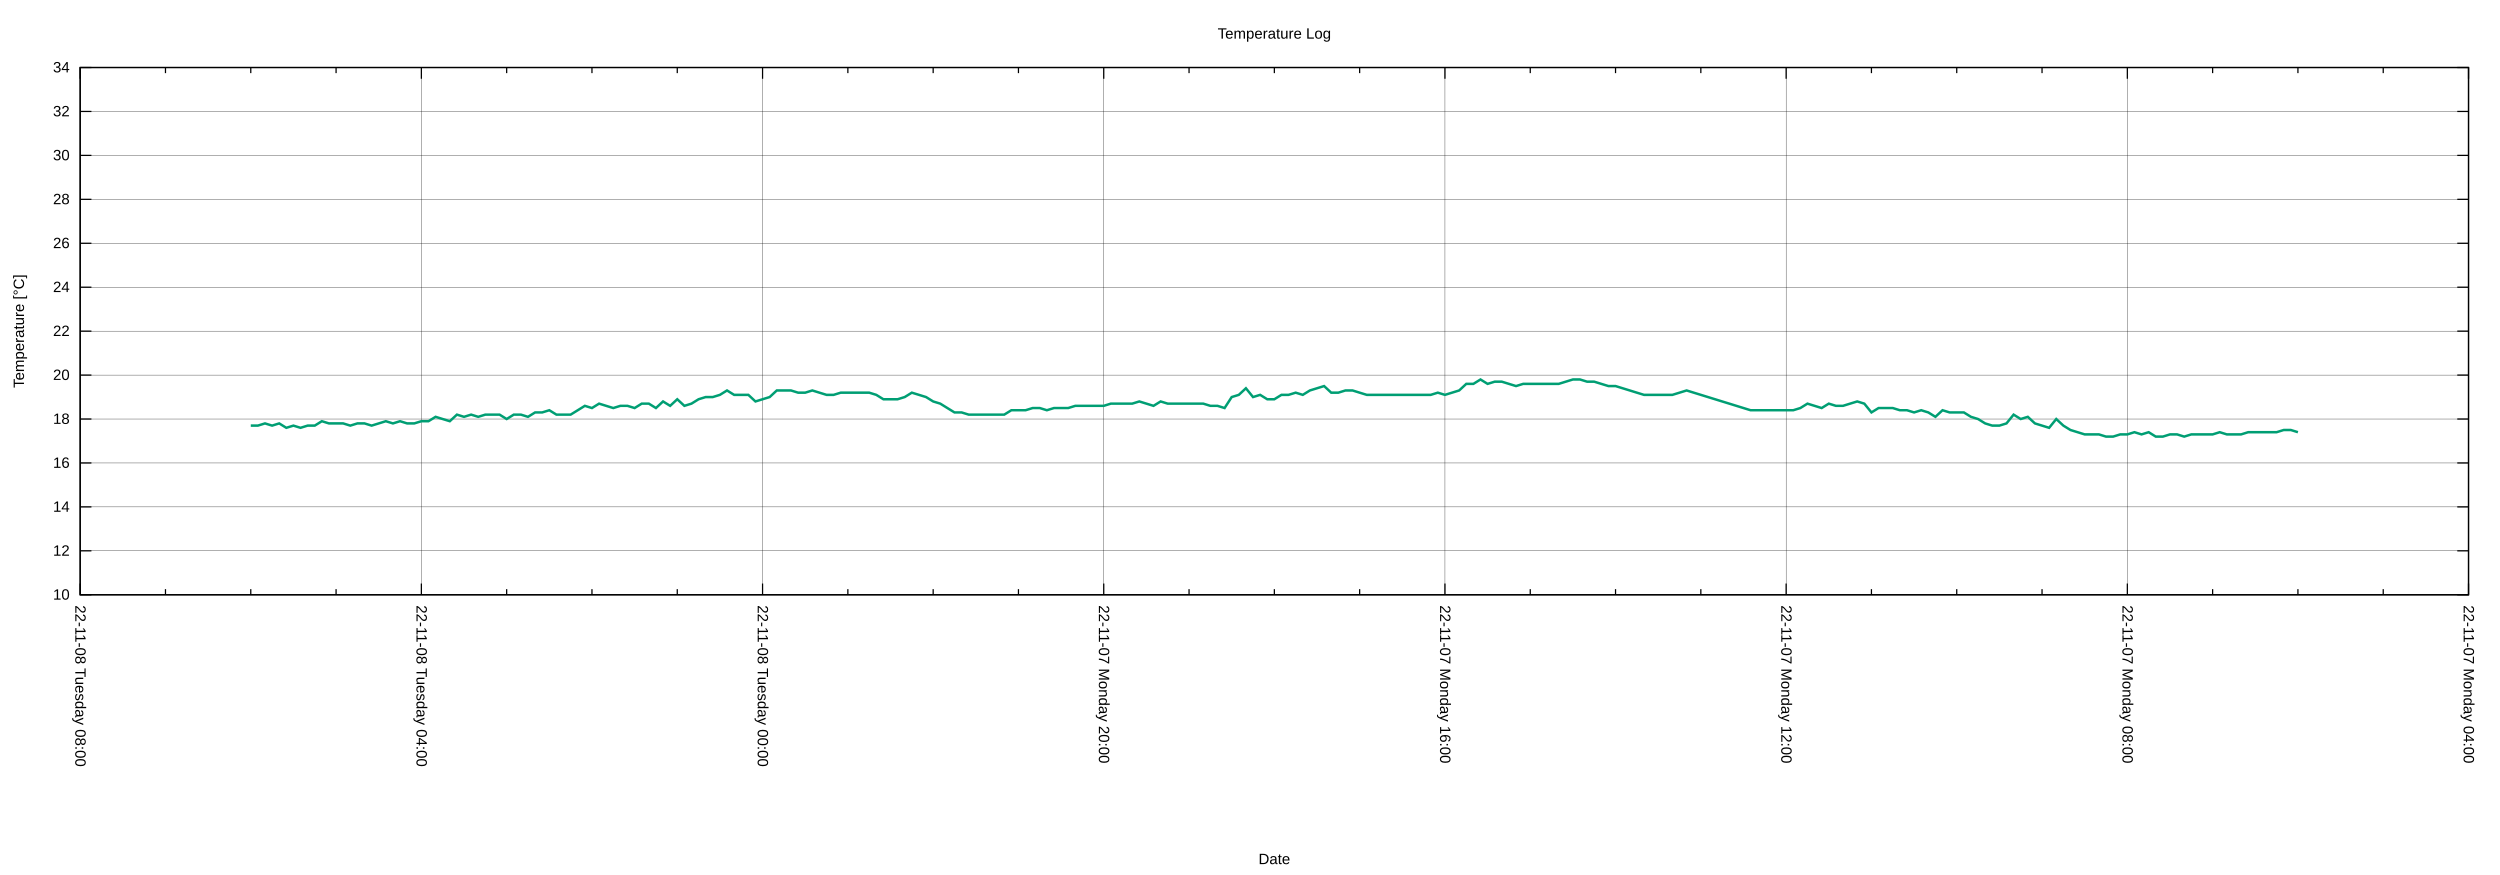
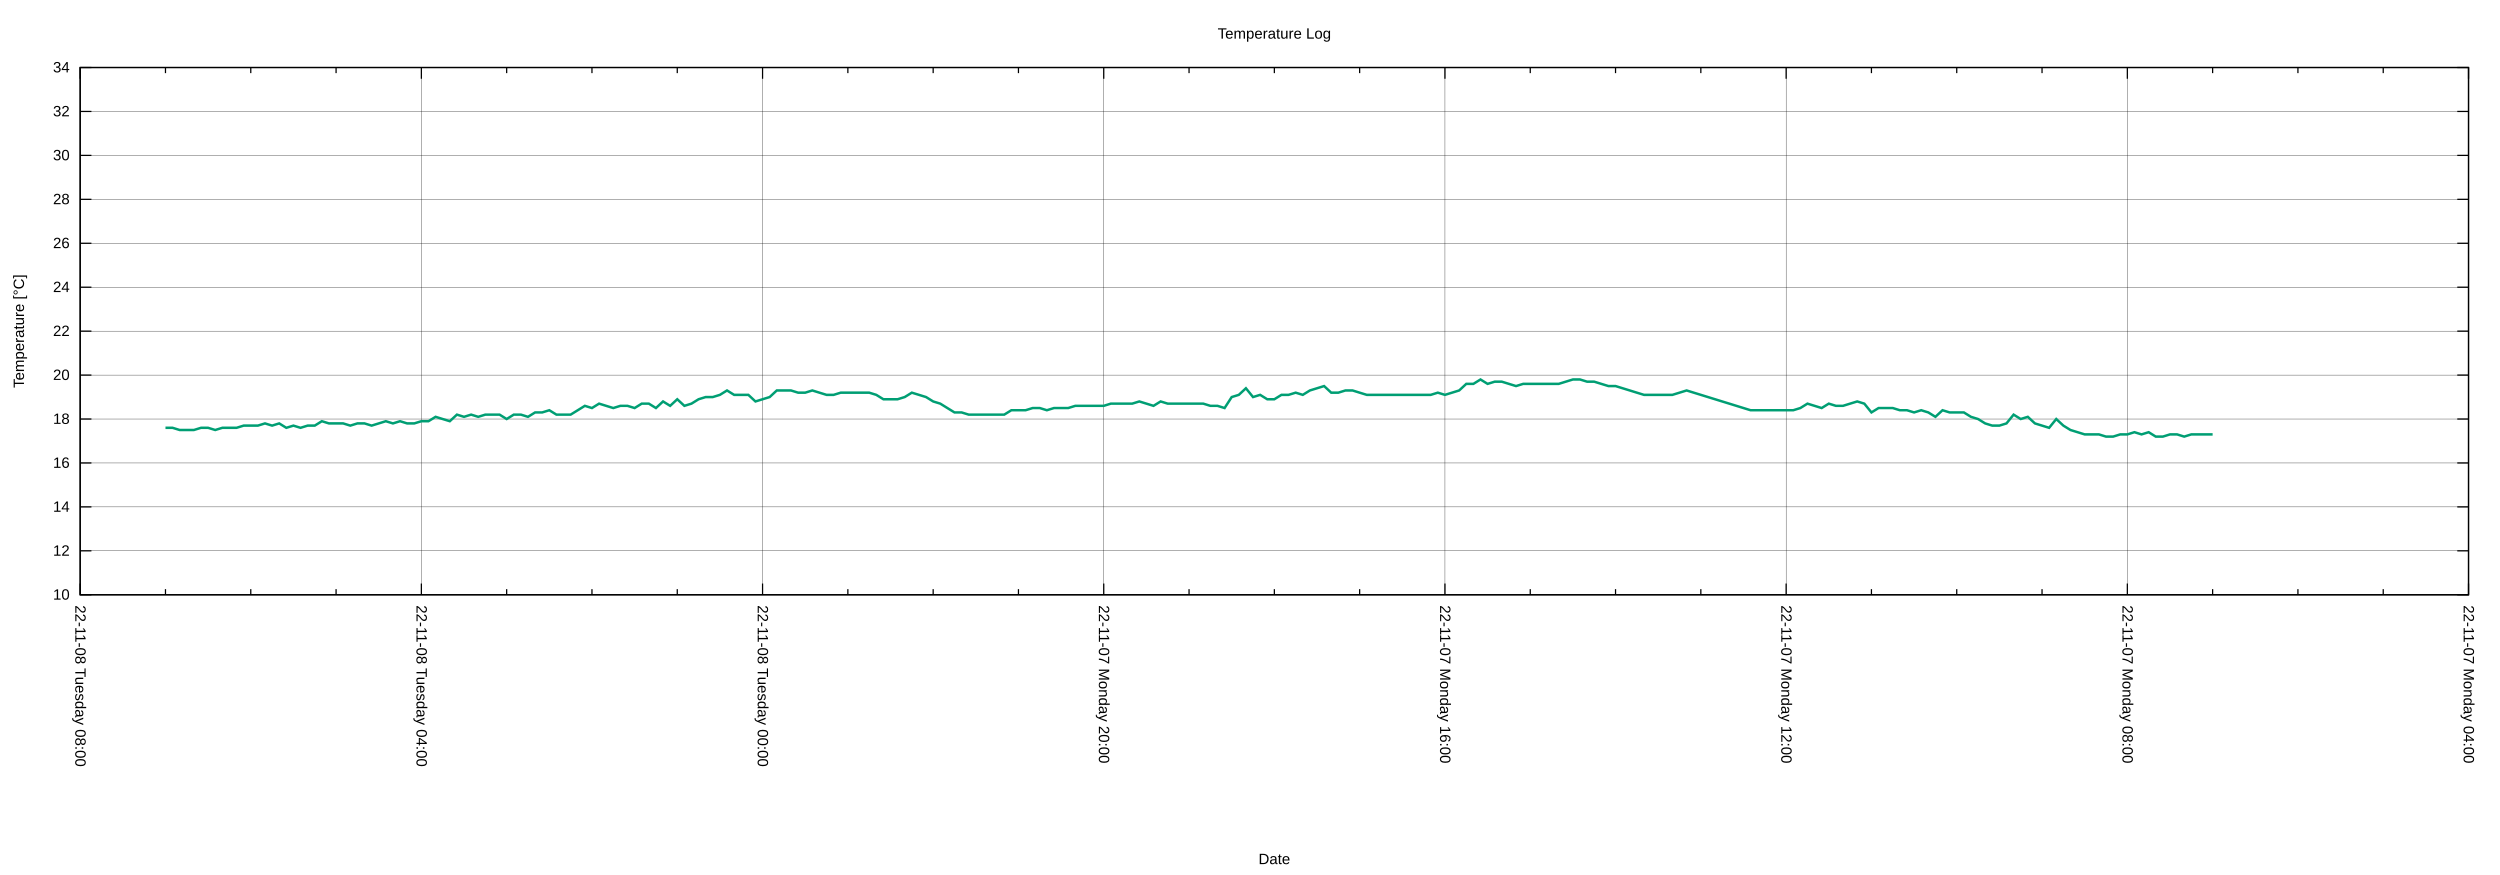
<svg xmlns="http://www.w3.org/2000/svg" xmlns:xlink="http://www.w3.org/1999/xlink" width="2000" height="700" viewBox="0 0 2000 700">
  <g id="gnuplot_canvas">
    <rect x="0" y="0" width="2000" height="700" fill="none" />
    <defs>
      <circle id="gpDot" r="0.5" stroke-width="0.5" stroke="currentColor" />
      <path id="gpPt0" stroke-width="0.222" stroke="currentColor" d="M-1,0 h2 M0,-1 v2" />
      <path id="gpPt1" stroke-width="0.222" stroke="currentColor" d="M-1,-1 L1,1 M1,-1 L-1,1" />
      <path id="gpPt2" stroke-width="0.222" stroke="currentColor" d="M-1,0 L1,0 M0,-1 L0,1 M-1,-1 L1,1 M-1,1 L1,-1" />
      <rect id="gpPt3" stroke-width="0.222" stroke="currentColor" x="-1" y="-1" width="2" height="2" />
      <rect id="gpPt4" stroke-width="0.222" stroke="currentColor" fill="currentColor" x="-1" y="-1" width="2" height="2" />
      <circle id="gpPt5" stroke-width="0.222" stroke="currentColor" cx="0" cy="0" r="1" />
      <use xlink:href="#gpPt5" id="gpPt6" fill="currentColor" stroke="none" />
      <path id="gpPt7" stroke-width="0.222" stroke="currentColor" d="M0,-1.33 L-1.33,0.67 L1.33,0.67 z" />
      <use xlink:href="#gpPt7" id="gpPt8" fill="currentColor" stroke="none" />
      <use xlink:href="#gpPt7" id="gpPt9" stroke="currentColor" transform="rotate(180)" />
      <use xlink:href="#gpPt9" id="gpPt10" fill="currentColor" stroke="none" />
      <use xlink:href="#gpPt3" id="gpPt11" stroke="currentColor" transform="rotate(45)" />
      <use xlink:href="#gpPt11" id="gpPt12" fill="currentColor" stroke="none" />
      <path id="gpPt13" stroke-width="0.222" stroke="currentColor" d="M0,1.330 L1.265,0.411 L0.782,-1.067 L-0.782,-1.076 L-1.265,0.411 z" />
      <use xlink:href="#gpPt13" id="gpPt14" fill="currentColor" stroke="none" />
      <filter id="textbox" filterUnits="objectBoundingBox" x="0" y="0" height="1" width="1">
        <feFlood flood-color="white" flood-opacity="1" result="bgnd" />
        <feComposite in="SourceGraphic" in2="bgnd" operator="atop" />
      </filter>
      <filter id="greybox" filterUnits="objectBoundingBox" x="0" y="0" height="1" width="1">
        <feFlood flood-color="lightgrey" flood-opacity="1" result="grey" />
        <feComposite in="SourceGraphic" in2="grey" operator="atop" />
      </filter>
    </defs>
    <g fill="none" color="white" stroke="currentColor" stroke-width="1.00" stroke-linecap="butt" stroke-linejoin="miter">
</g>
    <g fill="none" color="black" stroke="currentColor" stroke-width="1.00" stroke-linecap="butt" stroke-linejoin="miter">
</g>
    <g fill="none" color="black" stroke="black" stroke-width="0.25" stroke-linecap="butt" stroke-linejoin="miter">
</g>
    <g fill="none" color="black" stroke="currentColor" stroke-width="0.25" stroke-linecap="butt" stroke-linejoin="miter">
      <path stroke="black" class="gridline" d="M64.14,475.82 L1974.82,475.82  " />
    </g>
    <g fill="none" color="black" stroke="black" stroke-width="1.00" stroke-linecap="butt" stroke-linejoin="miter">
</g>
    <g fill="none" color="black" stroke="currentColor" stroke-width="1.00" stroke-linecap="butt" stroke-linejoin="miter">
      <path stroke="black" d="M64.14,475.82 L73.14,475.82 M1974.82,475.82 L1965.82,475.82  " />
      <g transform="translate(55.75,479.72)" stroke="none" fill="black" font-family="Arial" font-size="12.00" text-anchor="end">
        <text>
          <tspan font-family="Arial"> 10</tspan>
        </text>
      </g>
    </g>
    <g fill="none" color="black" stroke="currentColor" stroke-width="1.00" stroke-linecap="butt" stroke-linejoin="miter">
</g>
    <g fill="none" color="black" stroke="black" stroke-width="0.25" stroke-linecap="butt" stroke-linejoin="miter">
</g>
    <g fill="none" color="black" stroke="currentColor" stroke-width="0.25" stroke-linecap="butt" stroke-linejoin="miter">
      <path stroke="black" class="gridline" d="M64.14,440.67 L1974.82,440.67  " />
    </g>
    <g fill="none" color="black" stroke="black" stroke-width="1.00" stroke-linecap="butt" stroke-linejoin="miter">
</g>
    <g fill="none" color="black" stroke="currentColor" stroke-width="1.00" stroke-linecap="butt" stroke-linejoin="miter">
      <path stroke="black" d="M64.14,440.67 L73.14,440.67 M1974.82,440.67 L1965.82,440.67  " />
      <g transform="translate(55.75,444.57)" stroke="none" fill="black" font-family="Arial" font-size="12.00" text-anchor="end">
        <text>
          <tspan font-family="Arial"> 12</tspan>
        </text>
      </g>
    </g>
    <g fill="none" color="black" stroke="currentColor" stroke-width="1.00" stroke-linecap="butt" stroke-linejoin="miter">
</g>
    <g fill="none" color="black" stroke="black" stroke-width="0.25" stroke-linecap="butt" stroke-linejoin="miter">
</g>
    <g fill="none" color="black" stroke="currentColor" stroke-width="0.25" stroke-linecap="butt" stroke-linejoin="miter">
      <path stroke="black" class="gridline" d="M64.14,405.52 L1974.82,405.52  " />
    </g>
    <g fill="none" color="black" stroke="black" stroke-width="1.00" stroke-linecap="butt" stroke-linejoin="miter">
</g>
    <g fill="none" color="black" stroke="currentColor" stroke-width="1.00" stroke-linecap="butt" stroke-linejoin="miter">
      <path stroke="black" d="M64.14,405.52 L73.14,405.52 M1974.82,405.52 L1965.82,405.52  " />
      <g transform="translate(55.75,409.42)" stroke="none" fill="black" font-family="Arial" font-size="12.00" text-anchor="end">
        <text>
          <tspan font-family="Arial"> 14</tspan>
        </text>
      </g>
    </g>
    <g fill="none" color="black" stroke="currentColor" stroke-width="1.00" stroke-linecap="butt" stroke-linejoin="miter">
</g>
    <g fill="none" color="black" stroke="black" stroke-width="0.25" stroke-linecap="butt" stroke-linejoin="miter">
</g>
    <g fill="none" color="black" stroke="currentColor" stroke-width="0.25" stroke-linecap="butt" stroke-linejoin="miter">
      <path stroke="black" class="gridline" d="M64.14,370.37 L1974.82,370.37  " />
    </g>
    <g fill="none" color="black" stroke="black" stroke-width="1.00" stroke-linecap="butt" stroke-linejoin="miter">
</g>
    <g fill="none" color="black" stroke="currentColor" stroke-width="1.00" stroke-linecap="butt" stroke-linejoin="miter">
      <path stroke="black" d="M64.14,370.37 L73.14,370.37 M1974.82,370.37 L1965.82,370.37  " />
      <g transform="translate(55.75,374.27)" stroke="none" fill="black" font-family="Arial" font-size="12.00" text-anchor="end">
        <text>
          <tspan font-family="Arial"> 16</tspan>
        </text>
      </g>
    </g>
    <g fill="none" color="black" stroke="currentColor" stroke-width="1.00" stroke-linecap="butt" stroke-linejoin="miter">
</g>
    <g fill="none" color="black" stroke="black" stroke-width="0.25" stroke-linecap="butt" stroke-linejoin="miter">
</g>
    <g fill="none" color="black" stroke="currentColor" stroke-width="0.25" stroke-linecap="butt" stroke-linejoin="miter">
      <path stroke="black" class="gridline" d="M64.14,335.22 L1974.82,335.22  " />
    </g>
    <g fill="none" color="black" stroke="black" stroke-width="1.00" stroke-linecap="butt" stroke-linejoin="miter">
</g>
    <g fill="none" color="black" stroke="currentColor" stroke-width="1.00" stroke-linecap="butt" stroke-linejoin="miter">
      <path stroke="black" d="M64.14,335.22 L73.14,335.22 M1974.82,335.22 L1965.82,335.22  " />
      <g transform="translate(55.75,339.12)" stroke="none" fill="black" font-family="Arial" font-size="12.00" text-anchor="end">
        <text>
          <tspan font-family="Arial"> 18</tspan>
        </text>
      </g>
    </g>
    <g fill="none" color="black" stroke="currentColor" stroke-width="1.00" stroke-linecap="butt" stroke-linejoin="miter">
</g>
    <g fill="none" color="black" stroke="black" stroke-width="0.25" stroke-linecap="butt" stroke-linejoin="miter">
</g>
    <g fill="none" color="black" stroke="currentColor" stroke-width="0.25" stroke-linecap="butt" stroke-linejoin="miter">
      <path stroke="black" class="gridline" d="M64.14,300.07 L1974.82,300.07  " />
    </g>
    <g fill="none" color="black" stroke="black" stroke-width="1.00" stroke-linecap="butt" stroke-linejoin="miter">
</g>
    <g fill="none" color="black" stroke="currentColor" stroke-width="1.00" stroke-linecap="butt" stroke-linejoin="miter">
      <path stroke="black" d="M64.14,300.07 L73.14,300.07 M1974.82,300.07 L1965.82,300.07  " />
      <g transform="translate(55.75,303.97)" stroke="none" fill="black" font-family="Arial" font-size="12.00" text-anchor="end">
        <text>
          <tspan font-family="Arial"> 20</tspan>
        </text>
      </g>
    </g>
    <g fill="none" color="black" stroke="currentColor" stroke-width="1.00" stroke-linecap="butt" stroke-linejoin="miter">
</g>
    <g fill="none" color="black" stroke="black" stroke-width="0.25" stroke-linecap="butt" stroke-linejoin="miter">
</g>
    <g fill="none" color="black" stroke="currentColor" stroke-width="0.25" stroke-linecap="butt" stroke-linejoin="miter">
      <path stroke="black" class="gridline" d="M64.14,264.91 L1974.82,264.91  " />
    </g>
    <g fill="none" color="black" stroke="black" stroke-width="1.00" stroke-linecap="butt" stroke-linejoin="miter">
</g>
    <g fill="none" color="black" stroke="currentColor" stroke-width="1.00" stroke-linecap="butt" stroke-linejoin="miter">
      <path stroke="black" d="M64.14,264.91 L73.14,264.91 M1974.82,264.91 L1965.82,264.91  " />
      <g transform="translate(55.75,268.81)" stroke="none" fill="black" font-family="Arial" font-size="12.00" text-anchor="end">
        <text>
          <tspan font-family="Arial"> 22</tspan>
        </text>
      </g>
    </g>
    <g fill="none" color="black" stroke="currentColor" stroke-width="1.00" stroke-linecap="butt" stroke-linejoin="miter">
</g>
    <g fill="none" color="black" stroke="black" stroke-width="0.25" stroke-linecap="butt" stroke-linejoin="miter">
</g>
    <g fill="none" color="black" stroke="currentColor" stroke-width="0.25" stroke-linecap="butt" stroke-linejoin="miter">
      <path stroke="black" class="gridline" d="M64.14,229.76 L1974.82,229.76  " />
    </g>
    <g fill="none" color="black" stroke="black" stroke-width="1.00" stroke-linecap="butt" stroke-linejoin="miter">
</g>
    <g fill="none" color="black" stroke="currentColor" stroke-width="1.00" stroke-linecap="butt" stroke-linejoin="miter">
      <path stroke="black" d="M64.14,229.76 L73.14,229.76 M1974.82,229.76 L1965.82,229.76  " />
      <g transform="translate(55.75,233.66)" stroke="none" fill="black" font-family="Arial" font-size="12.00" text-anchor="end">
        <text>
          <tspan font-family="Arial"> 24</tspan>
        </text>
      </g>
    </g>
    <g fill="none" color="black" stroke="currentColor" stroke-width="1.00" stroke-linecap="butt" stroke-linejoin="miter">
</g>
    <g fill="none" color="black" stroke="black" stroke-width="0.25" stroke-linecap="butt" stroke-linejoin="miter">
</g>
    <g fill="none" color="black" stroke="currentColor" stroke-width="0.25" stroke-linecap="butt" stroke-linejoin="miter">
      <path stroke="black" class="gridline" d="M64.14,194.61 L1974.82,194.61  " />
    </g>
    <g fill="none" color="black" stroke="black" stroke-width="1.00" stroke-linecap="butt" stroke-linejoin="miter">
</g>
    <g fill="none" color="black" stroke="currentColor" stroke-width="1.00" stroke-linecap="butt" stroke-linejoin="miter">
      <path stroke="black" d="M64.14,194.61 L73.14,194.61 M1974.82,194.61 L1965.82,194.61  " />
      <g transform="translate(55.75,198.51)" stroke="none" fill="black" font-family="Arial" font-size="12.00" text-anchor="end">
        <text>
          <tspan font-family="Arial"> 26</tspan>
        </text>
      </g>
    </g>
    <g fill="none" color="black" stroke="currentColor" stroke-width="1.00" stroke-linecap="butt" stroke-linejoin="miter">
</g>
    <g fill="none" color="black" stroke="black" stroke-width="0.25" stroke-linecap="butt" stroke-linejoin="miter">
</g>
    <g fill="none" color="black" stroke="currentColor" stroke-width="0.25" stroke-linecap="butt" stroke-linejoin="miter">
      <path stroke="black" class="gridline" d="M64.14,159.46 L1974.82,159.46  " />
    </g>
    <g fill="none" color="black" stroke="black" stroke-width="1.00" stroke-linecap="butt" stroke-linejoin="miter">
</g>
    <g fill="none" color="black" stroke="currentColor" stroke-width="1.00" stroke-linecap="butt" stroke-linejoin="miter">
      <path stroke="black" d="M64.14,159.46 L73.14,159.46 M1974.82,159.46 L1965.82,159.46  " />
      <g transform="translate(55.75,163.36)" stroke="none" fill="black" font-family="Arial" font-size="12.00" text-anchor="end">
        <text>
          <tspan font-family="Arial"> 28</tspan>
        </text>
      </g>
    </g>
    <g fill="none" color="black" stroke="currentColor" stroke-width="1.00" stroke-linecap="butt" stroke-linejoin="miter">
</g>
    <g fill="none" color="black" stroke="black" stroke-width="0.25" stroke-linecap="butt" stroke-linejoin="miter">
</g>
    <g fill="none" color="black" stroke="currentColor" stroke-width="0.25" stroke-linecap="butt" stroke-linejoin="miter">
      <path stroke="black" class="gridline" d="M64.14,124.31 L1974.82,124.31  " />
    </g>
    <g fill="none" color="black" stroke="black" stroke-width="1.00" stroke-linecap="butt" stroke-linejoin="miter">
</g>
    <g fill="none" color="black" stroke="currentColor" stroke-width="1.00" stroke-linecap="butt" stroke-linejoin="miter">
      <path stroke="black" d="M64.14,124.31 L73.14,124.31 M1974.82,124.31 L1965.82,124.31  " />
      <g transform="translate(55.75,128.21)" stroke="none" fill="black" font-family="Arial" font-size="12.00" text-anchor="end">
        <text>
          <tspan font-family="Arial"> 30</tspan>
        </text>
      </g>
    </g>
    <g fill="none" color="black" stroke="currentColor" stroke-width="1.00" stroke-linecap="butt" stroke-linejoin="miter">
</g>
    <g fill="none" color="black" stroke="black" stroke-width="0.25" stroke-linecap="butt" stroke-linejoin="miter">
</g>
    <g fill="none" color="black" stroke="currentColor" stroke-width="0.25" stroke-linecap="butt" stroke-linejoin="miter">
      <path stroke="black" class="gridline" d="M64.14,89.16 L1974.82,89.16  " />
    </g>
    <g fill="none" color="black" stroke="black" stroke-width="1.00" stroke-linecap="butt" stroke-linejoin="miter">
</g>
    <g fill="none" color="black" stroke="currentColor" stroke-width="1.00" stroke-linecap="butt" stroke-linejoin="miter">
      <path stroke="black" d="M64.14,89.16 L73.14,89.16 M1974.82,89.16 L1965.82,89.16  " />
      <g transform="translate(55.75,93.06)" stroke="none" fill="black" font-family="Arial" font-size="12.00" text-anchor="end">
        <text>
          <tspan font-family="Arial"> 32</tspan>
        </text>
      </g>
    </g>
    <g fill="none" color="black" stroke="currentColor" stroke-width="1.00" stroke-linecap="butt" stroke-linejoin="miter">
</g>
    <g fill="none" color="black" stroke="black" stroke-width="0.25" stroke-linecap="butt" stroke-linejoin="miter">
</g>
    <g fill="none" color="black" stroke="currentColor" stroke-width="0.25" stroke-linecap="butt" stroke-linejoin="miter">
      <path stroke="black" class="gridline" d="M64.14,54.01 L1974.82,54.01  " />
    </g>
    <g fill="none" color="black" stroke="black" stroke-width="1.00" stroke-linecap="butt" stroke-linejoin="miter">
</g>
    <g fill="none" color="black" stroke="currentColor" stroke-width="1.00" stroke-linecap="butt" stroke-linejoin="miter">
      <path stroke="black" d="M64.14,54.01 L73.14,54.01 M1974.82,54.01 L1965.82,54.01  " />
      <g transform="translate(55.75,57.91)" stroke="none" fill="black" font-family="Arial" font-size="12.00" text-anchor="end">
        <text>
          <tspan font-family="Arial"> 34</tspan>
        </text>
      </g>
    </g>
    <g fill="none" color="black" stroke="currentColor" stroke-width="1.00" stroke-linecap="butt" stroke-linejoin="miter">
</g>
    <g fill="none" color="black" stroke="black" stroke-width="0.25" stroke-linecap="butt" stroke-linejoin="miter">
</g>
    <g fill="none" color="black" stroke="currentColor" stroke-width="0.25" stroke-linecap="butt" stroke-linejoin="miter">
      <path stroke="black" class="gridline" d="M1974.82,475.82 L1974.82,54.01  " />
    </g>
    <g fill="none" color="black" stroke="black" stroke-width="1.00" stroke-linecap="butt" stroke-linejoin="miter">
</g>
    <g fill="none" color="black" stroke="currentColor" stroke-width="1.00" stroke-linecap="butt" stroke-linejoin="miter">
      <path stroke="black" d="M1974.82,475.82 L1974.82,466.82 M1974.82,54.01 L1974.82,63.01  " />
      <g transform="translate(1970.92,484.21) rotate(90)" stroke="none" fill="black" font-family="Arial" font-size="12.00" text-anchor="start">
        <text>
          <tspan font-family="Arial">22-11-07 Monday 04:00</tspan>
        </text>
      </g>
    </g>
    <g fill="none" color="black" stroke="currentColor" stroke-width="1.00" stroke-linecap="butt" stroke-linejoin="miter">
      <path stroke="black" d="M1906.58,475.82 L1906.58,471.32 M1906.58,54.01 L1906.58,58.51 M1838.34,475.82 L1838.34,471.32 M1838.34,54.01 L1838.34,58.51   M1770.10,475.82 L1770.10,471.32 M1770.10,54.01 L1770.10,58.51  " />
    </g>
    <g fill="none" color="black" stroke="black" stroke-width="0.25" stroke-linecap="butt" stroke-linejoin="miter">
</g>
    <g fill="none" color="black" stroke="currentColor" stroke-width="0.25" stroke-linecap="butt" stroke-linejoin="miter">
      <path stroke="black" class="gridline" d="M1701.87,475.82 L1701.87,54.01  " />
    </g>
    <g fill="none" color="black" stroke="black" stroke-width="1.00" stroke-linecap="butt" stroke-linejoin="miter">
</g>
    <g fill="none" color="black" stroke="currentColor" stroke-width="1.00" stroke-linecap="butt" stroke-linejoin="miter">
      <path stroke="black" d="M1701.87,475.82 L1701.87,466.82 M1701.87,54.01 L1701.87,63.01  " />
      <g transform="translate(1697.97,484.21) rotate(90)" stroke="none" fill="black" font-family="Arial" font-size="12.00" text-anchor="start">
        <text>
          <tspan font-family="Arial">22-11-07 Monday 08:00</tspan>
        </text>
      </g>
    </g>
    <g fill="none" color="black" stroke="currentColor" stroke-width="1.00" stroke-linecap="butt" stroke-linejoin="miter">
      <path stroke="black" d="M1633.63,475.82 L1633.63,471.32 M1633.63,54.01 L1633.63,58.51 M1565.39,475.82 L1565.39,471.32 M1565.39,54.01 L1565.39,58.51   M1497.15,475.82 L1497.15,471.32 M1497.15,54.01 L1497.15,58.51  " />
    </g>
    <g fill="none" color="black" stroke="black" stroke-width="0.25" stroke-linecap="butt" stroke-linejoin="miter">
</g>
    <g fill="none" color="black" stroke="currentColor" stroke-width="0.25" stroke-linecap="butt" stroke-linejoin="miter">
      <path stroke="black" class="gridline" d="M1428.91,475.82 L1428.91,54.01  " />
    </g>
    <g fill="none" color="black" stroke="black" stroke-width="1.00" stroke-linecap="butt" stroke-linejoin="miter">
</g>
    <g fill="none" color="black" stroke="currentColor" stroke-width="1.00" stroke-linecap="butt" stroke-linejoin="miter">
      <path stroke="black" d="M1428.91,475.82 L1428.91,466.82 M1428.91,54.01 L1428.91,63.01  " />
      <g transform="translate(1425.01,484.21) rotate(90)" stroke="none" fill="black" font-family="Arial" font-size="12.00" text-anchor="start">
        <text>
          <tspan font-family="Arial">22-11-07 Monday 12:00</tspan>
        </text>
      </g>
    </g>
    <g fill="none" color="black" stroke="currentColor" stroke-width="1.00" stroke-linecap="butt" stroke-linejoin="miter">
      <path stroke="black" d="M1360.67,475.82 L1360.67,471.32 M1360.67,54.01 L1360.67,58.51 M1292.43,475.82 L1292.43,471.32 M1292.43,54.01 L1292.43,58.51   M1224.20,475.82 L1224.20,471.32 M1224.20,54.01 L1224.20,58.51  " />
    </g>
    <g fill="none" color="black" stroke="black" stroke-width="0.25" stroke-linecap="butt" stroke-linejoin="miter">
</g>
    <g fill="none" color="black" stroke="currentColor" stroke-width="0.25" stroke-linecap="butt" stroke-linejoin="miter">
      <path stroke="black" class="gridline" d="M1155.96,475.82 L1155.96,54.01  " />
    </g>
    <g fill="none" color="black" stroke="black" stroke-width="1.00" stroke-linecap="butt" stroke-linejoin="miter">
</g>
    <g fill="none" color="black" stroke="currentColor" stroke-width="1.00" stroke-linecap="butt" stroke-linejoin="miter">
      <path stroke="black" d="M1155.96,475.82 L1155.96,466.82 M1155.96,54.01 L1155.96,63.01  " />
      <g transform="translate(1152.06,484.21) rotate(90)" stroke="none" fill="black" font-family="Arial" font-size="12.00" text-anchor="start">
        <text>
          <tspan font-family="Arial">22-11-07 Monday 16:00</tspan>
        </text>
      </g>
    </g>
    <g fill="none" color="black" stroke="currentColor" stroke-width="1.00" stroke-linecap="butt" stroke-linejoin="miter">
      <path stroke="black" d="M1087.72,475.82 L1087.72,471.32 M1087.72,54.01 L1087.72,58.51 M1019.48,475.82 L1019.48,471.32 M1019.48,54.01 L1019.48,58.51   M951.24,475.82 L951.24,471.32 M951.24,54.01 L951.24,58.51  " />
    </g>
    <g fill="none" color="black" stroke="black" stroke-width="0.25" stroke-linecap="butt" stroke-linejoin="miter">
</g>
    <g fill="none" color="black" stroke="currentColor" stroke-width="0.25" stroke-linecap="butt" stroke-linejoin="miter">
      <path stroke="black" class="gridline" d="M883.00,475.82 L883.00,54.01  " />
    </g>
    <g fill="none" color="black" stroke="black" stroke-width="1.00" stroke-linecap="butt" stroke-linejoin="miter">
</g>
    <g fill="none" color="black" stroke="currentColor" stroke-width="1.00" stroke-linecap="butt" stroke-linejoin="miter">
      <path stroke="black" d="M883.00,475.82 L883.00,466.82 M883.00,54.01 L883.00,63.01  " />
      <g transform="translate(879.10,484.21) rotate(90)" stroke="none" fill="black" font-family="Arial" font-size="12.00" text-anchor="start">
        <text>
          <tspan font-family="Arial">22-11-07 Monday 20:00</tspan>
        </text>
      </g>
    </g>
    <g fill="none" color="black" stroke="currentColor" stroke-width="1.00" stroke-linecap="butt" stroke-linejoin="miter">
      <path stroke="black" d="M814.76,475.82 L814.76,471.32 M814.76,54.01 L814.76,58.51 M746.53,475.82 L746.53,471.32 M746.53,54.01 L746.53,58.51   M678.29,475.82 L678.29,471.32 M678.29,54.01 L678.29,58.51  " />
    </g>
    <g fill="none" color="black" stroke="black" stroke-width="0.25" stroke-linecap="butt" stroke-linejoin="miter">
</g>
    <g fill="none" color="black" stroke="currentColor" stroke-width="0.25" stroke-linecap="butt" stroke-linejoin="miter">
      <path stroke="black" class="gridline" d="M610.05,475.82 L610.05,54.01  " />
    </g>
    <g fill="none" color="black" stroke="black" stroke-width="1.00" stroke-linecap="butt" stroke-linejoin="miter">
</g>
    <g fill="none" color="black" stroke="currentColor" stroke-width="1.00" stroke-linecap="butt" stroke-linejoin="miter">
      <path stroke="black" d="M610.05,475.82 L610.05,466.82 M610.05,54.01 L610.05,63.01  " />
      <g transform="translate(606.15,484.21) rotate(90)" stroke="none" fill="black" font-family="Arial" font-size="12.00" text-anchor="start">
        <text>
          <tspan font-family="Arial">22-11-08 Tuesday 00:00</tspan>
        </text>
      </g>
    </g>
    <g fill="none" color="black" stroke="currentColor" stroke-width="1.00" stroke-linecap="butt" stroke-linejoin="miter">
      <path stroke="black" d="M541.81,475.82 L541.81,471.32 M541.81,54.01 L541.81,58.51 M473.57,475.82 L473.57,471.32 M473.57,54.01 L473.57,58.51   M405.33,475.82 L405.33,471.32 M405.33,54.01 L405.33,58.51  " />
    </g>
    <g fill="none" color="black" stroke="black" stroke-width="0.25" stroke-linecap="butt" stroke-linejoin="miter">
</g>
    <g fill="none" color="black" stroke="currentColor" stroke-width="0.25" stroke-linecap="butt" stroke-linejoin="miter">
      <path stroke="black" class="gridline" d="M337.09,475.82 L337.09,54.01  " />
    </g>
    <g fill="none" color="black" stroke="black" stroke-width="1.00" stroke-linecap="butt" stroke-linejoin="miter">
</g>
    <g fill="none" color="black" stroke="currentColor" stroke-width="1.00" stroke-linecap="butt" stroke-linejoin="miter">
      <path stroke="black" d="M337.09,475.82 L337.09,466.82 M337.09,54.01 L337.09,63.01  " />
      <g transform="translate(333.19,484.21) rotate(90)" stroke="none" fill="black" font-family="Arial" font-size="12.00" text-anchor="start">
        <text>
          <tspan font-family="Arial">22-11-08 Tuesday 04:00</tspan>
        </text>
      </g>
    </g>
    <g fill="none" color="black" stroke="currentColor" stroke-width="1.00" stroke-linecap="butt" stroke-linejoin="miter">
      <path stroke="black" d="M268.86,475.82 L268.86,471.32 M268.86,54.01 L268.86,58.51 M200.62,475.82 L200.62,471.32 M200.62,54.01 L200.62,58.51   M132.38,475.82 L132.38,471.32 M132.38,54.01 L132.38,58.51  " />
    </g>
    <g fill="none" color="black" stroke="black" stroke-width="0.25" stroke-linecap="butt" stroke-linejoin="miter">
</g>
    <g fill="none" color="black" stroke="currentColor" stroke-width="0.25" stroke-linecap="butt" stroke-linejoin="miter">
      <path stroke="black" class="gridline" d="M64.14,475.82 L64.14,54.01  " />
    </g>
    <g fill="none" color="black" stroke="black" stroke-width="1.00" stroke-linecap="butt" stroke-linejoin="miter">
</g>
    <g fill="none" color="black" stroke="currentColor" stroke-width="1.00" stroke-linecap="butt" stroke-linejoin="miter">
      <path stroke="black" d="M64.14,475.82 L64.14,466.82 M64.14,54.01 L64.14,63.01  " />
      <g transform="translate(60.24,484.21) rotate(90)" stroke="none" fill="black" font-family="Arial" font-size="12.00" text-anchor="start">
        <text>
          <tspan font-family="Arial">22-11-08 Tuesday 08:00</tspan>
        </text>
      </g>
    </g>
    <g fill="none" color="black" stroke="currentColor" stroke-width="1.00" stroke-linecap="butt" stroke-linejoin="miter">
</g>
    <g fill="none" color="black" stroke="currentColor" stroke-width="1.00" stroke-linecap="butt" stroke-linejoin="miter">
      <path stroke="black" d="M64.14,54.01 L64.14,475.82 L1974.82,475.82 L1974.82,54.01 L64.14,54.01 Z  " />
    </g>
    <g fill="none" color="black" stroke="currentColor" stroke-width="1.00" stroke-linecap="butt" stroke-linejoin="miter">
      <g transform="translate(19.18,264.92) rotate(270)" stroke="none" fill="black" font-family="Arial" font-size="12.00" text-anchor="middle">
        <text>
          <tspan font-family="Arial">Temperature [°C]</tspan>
        </text>
      </g>
    </g>
    <g fill="none" color="black" stroke="currentColor" stroke-width="1.00" stroke-linecap="butt" stroke-linejoin="miter">
      <g transform="translate(1019.48,691.30)" stroke="none" fill="black" font-family="Arial" font-size="12.00" text-anchor="middle">
        <text>
          <tspan font-family="Arial">Date</tspan>
        </text>
      </g>
    </g>
    <g fill="none" color="black" stroke="currentColor" stroke-width="1.00" stroke-linecap="butt" stroke-linejoin="miter">
</g>
    <g id="gnuplot_plot_1">
      <g fill="none" color="white" stroke="currentColor" stroke-width="2.00" stroke-linecap="butt" stroke-linejoin="miter">
</g>
      <g fill="none" color="black" stroke="currentColor" stroke-width="2.00" stroke-linecap="butt" stroke-linejoin="miter">
-         <path stroke="rgb(  0, 158, 115)" d="M200.62,340.49 L206.30,340.49 L211.99,338.73 L217.68,340.49 L223.36,338.73 L229.05,342.25 L234.74,340.49 L240.42,342.25   L246.11,340.49 L251.80,340.49 L257.48,336.97 L263.17,338.73 L268.86,338.73 L274.54,338.73 L280.23,340.49 L285.92,338.73   L291.60,338.73 L297.29,340.49 L302.98,338.73 L308.66,336.97 L314.35,338.73 L320.03,336.97 L325.72,338.73 L331.41,338.73   L337.09,336.97 L342.78,336.97 L348.47,333.46 L354.15,335.22 L359.84,336.97 L365.53,331.70 L371.21,333.46 L376.90,331.70   L382.59,333.46 L388.27,331.70 L393.96,331.70 L399.65,331.70 L405.33,335.22 L411.02,331.70 L416.71,331.70 L422.39,333.46   L428.08,329.94 L433.77,329.94 L439.45,328.19 L445.14,331.70 L450.83,331.70 L456.51,331.70 L462.20,328.19 L467.88,324.67   L473.57,326.43 L479.26,322.91 L484.94,324.67 L490.63,326.43 L496.32,324.67 L502.00,324.67 L507.69,326.43 L513.38,322.91   L519.06,322.91 L524.75,326.43 L530.44,321.16 L536.12,324.67 L541.81,319.40 L547.50,324.67 L553.18,322.91 L558.87,319.40   L564.56,317.64 L570.24,317.64 L575.93,315.88 L581.62,312.37 L587.30,315.88 L592.99,315.88 L598.68,315.88 L604.36,321.16   L610.05,319.40 L615.74,317.64 L621.42,312.37 L627.11,312.37 L632.79,312.37 L638.48,314.13 L644.17,314.13 L649.85,312.37   L655.54,314.13 L661.23,315.88 L666.91,315.88 L672.60,314.13 L678.29,314.13 L683.97,314.13 L689.66,314.13 L695.35,314.13   L701.03,315.88 L706.72,319.40 L712.41,319.40 L718.09,319.40 L723.78,317.64 L729.47,314.13 L735.15,315.88 L740.84,317.64   L746.53,321.16 L752.21,322.91 L757.90,326.43 L763.59,329.94 L769.27,329.94 L774.96,331.70 L780.65,331.70 L786.33,331.70   L792.02,331.70 L797.70,331.70 L803.39,331.70 L809.08,328.19 L814.76,328.19 L820.45,328.19 L826.14,326.43 L831.82,326.43   L837.51,328.19 L843.20,326.43 L848.88,326.43 L854.57,326.43 L860.26,324.67 L865.94,324.67 L871.63,324.67 L877.32,324.67   L883.00,324.67 L888.69,322.91 L894.38,322.91 L900.06,322.91 L905.75,322.91 L911.44,321.16 L917.12,322.91 L922.81,324.67   L928.50,321.16 L934.18,322.91 L939.87,322.91 L945.55,322.91 L951.24,322.91 L956.93,322.91 L962.61,322.91 L968.30,324.67   L973.99,324.67 L979.67,326.43 L985.36,317.64 L991.05,315.88 L996.73,310.61 L1002.42,317.64 L1008.11,315.88 L1013.79,319.40   L1019.48,319.40 L1025.17,315.88 L1030.85,315.88 L1036.54,314.13 L1042.23,315.88 L1047.91,312.37 L1053.60,310.61 L1059.29,308.85   L1064.97,314.13 L1070.66,314.13 L1076.35,312.37 L1082.03,312.37 L1087.72,314.13 L1093.41,315.88 L1099.09,315.88 L1104.78,315.88   L1110.46,315.88 L1116.15,315.88 L1121.84,315.88 L1127.52,315.88 L1133.21,315.88 L1138.90,315.88 L1144.58,315.88 L1150.27,314.13   L1155.96,315.88 L1161.64,314.13 L1167.33,312.37 L1173.02,307.10 L1178.70,307.10 L1184.39,303.58 L1190.08,307.10 L1195.76,305.34   L1201.45,305.34 L1207.14,307.10 L1212.82,308.85 L1218.51,307.10 L1224.20,307.10 L1229.88,307.10 L1235.57,307.10 L1241.26,307.10   L1246.94,307.10 L1252.63,305.34 L1258.32,303.58 L1264.00,303.58 L1269.69,305.34 L1275.37,305.34 L1281.06,307.10 L1286.75,308.85   L1292.43,308.85 L1298.12,310.61 L1303.81,312.37 L1309.49,314.13 L1315.18,315.88 L1320.87,315.88 L1326.55,315.88 L1332.24,315.88   L1337.93,315.88 L1343.61,314.13 L1349.30,312.37 L1354.99,314.13 L1360.67,315.88 L1366.36,317.64 L1372.05,319.40 L1377.73,321.16   L1383.42,322.91 L1389.11,324.67 L1394.79,326.43 L1400.48,328.19 L1406.17,328.19 L1411.85,328.19 L1417.54,328.19 L1423.22,328.19   L1428.91,328.19 L1434.60,328.19 L1440.28,326.43 L1445.97,322.91 L1451.66,324.67 L1457.34,326.43 L1463.03,322.91 L1468.72,324.67   L1474.40,324.67 L1480.09,322.91 L1485.78,321.16 L1491.46,322.91 L1497.15,329.94 L1502.84,326.43 L1508.52,326.43 L1514.21,326.43   L1519.90,328.19 L1525.58,328.19 L1531.27,329.94 L1536.96,328.19 L1542.64,329.94 L1548.33,333.46 L1554.02,328.19 L1559.70,329.94   L1565.39,329.94 L1571.08,329.94 L1576.76,333.46 L1582.45,335.22 L1588.13,338.73 L1593.82,340.49 L1599.51,340.49 L1605.19,338.73   L1610.88,331.70 L1616.57,335.22 L1622.25,333.46 L1627.94,338.73 L1633.63,340.49 L1639.31,342.25 L1645.00,335.22 L1650.69,340.49   L1656.37,344.00 L1662.06,345.76 L1667.75,347.52 L1673.43,347.52 L1679.12,347.52 L1684.81,349.28 L1690.49,349.28 L1696.18,347.52   L1701.87,347.52 L1707.55,345.76 L1713.24,347.52 L1718.93,345.76 L1724.61,349.28 L1730.30,349.28 L1735.99,347.52 L1741.67,347.52   L1747.36,349.28 L1753.04,347.52 L1758.73,347.52 L1764.42,347.52 L1770.10,347.52 L1775.79,345.76 L1781.48,347.52 L1787.16,347.52   L1792.85,347.52 L1798.54,345.76 L1804.22,345.76 L1809.91,345.76 L1815.60,345.76 L1821.28,345.76 L1826.97,344.00 L1832.66,344.00   L1838.34,345.76  " />
+         <path stroke="rgb(  0, 158, 115)" d="M132.38,342.25 L138.07,342.25 L143.75,344.00 L149.44,344.00 L155.12,344.00 L160.81,342.25 L166.50,342.25 L172.18,344.00   L177.87,342.25 L183.56,342.25 L189.24,342.25 L194.93,340.49 L200.62,340.49 L206.30,340.49 L211.99,338.73 L217.68,340.49   L223.36,338.73 L229.05,342.25 L234.74,340.49 L240.42,342.25 L246.11,340.49 L251.80,340.49 L257.48,336.97 L263.17,338.73   L268.86,338.73 L274.54,338.73 L280.23,340.49 L285.92,338.73 L291.60,338.73 L297.29,340.49 L302.98,338.73 L308.66,336.97   L314.35,338.73 L320.03,336.97 L325.72,338.73 L331.41,338.73 L337.09,336.97 L342.78,336.97 L348.47,333.46 L354.15,335.22   L359.84,336.97 L365.53,331.70 L371.21,333.46 L376.90,331.70 L382.59,333.46 L388.27,331.70 L393.96,331.70 L399.65,331.70   L405.33,335.22 L411.02,331.70 L416.71,331.70 L422.39,333.46 L428.08,329.94 L433.77,329.94 L439.45,328.19 L445.14,331.70   L450.83,331.70 L456.51,331.70 L462.20,328.19 L467.88,324.67 L473.57,326.43 L479.26,322.91 L484.94,324.67 L490.63,326.43   L496.32,324.67 L502.00,324.67 L507.69,326.43 L513.38,322.91 L519.06,322.91 L524.75,326.43 L530.44,321.16 L536.12,324.67   L541.81,319.40 L547.50,324.67 L553.18,322.91 L558.87,319.40 L564.56,317.64 L570.24,317.64 L575.93,315.88 L581.62,312.37   L587.30,315.88 L592.99,315.88 L598.68,315.88 L604.36,321.16 L610.05,319.40 L615.74,317.64 L621.42,312.37 L627.11,312.37   L632.79,312.37 L638.48,314.13 L644.17,314.13 L649.85,312.37 L655.54,314.13 L661.23,315.88 L666.91,315.88 L672.60,314.13   L678.29,314.13 L683.97,314.13 L689.66,314.13 L695.35,314.13 L701.03,315.88 L706.72,319.40 L712.41,319.40 L718.09,319.40   L723.78,317.64 L729.47,314.13 L735.15,315.88 L740.84,317.64 L746.53,321.16 L752.21,322.91 L757.90,326.43 L763.59,329.94   L769.27,329.94 L774.96,331.70 L780.65,331.70 L786.33,331.70 L792.02,331.70 L797.70,331.70 L803.39,331.70 L809.08,328.19   L814.76,328.19 L820.45,328.19 L826.14,326.43 L831.82,326.43 L837.51,328.19 L843.20,326.43 L848.88,326.43 L854.57,326.43   L860.26,324.67 L865.94,324.67 L871.63,324.67 L877.32,324.67 L883.00,324.67 L888.69,322.91 L894.38,322.91 L900.06,322.91   L905.75,322.91 L911.44,321.16 L917.12,322.91 L922.81,324.67 L928.50,321.16 L934.18,322.91 L939.87,322.91 L945.55,322.91   L951.24,322.91 L956.93,322.91 L962.61,322.91 L968.30,324.67 L973.99,324.67 L979.67,326.43 L985.36,317.64 L991.05,315.88   L996.73,310.61 L1002.42,317.64 L1008.11,315.88 L1013.79,319.40 L1019.48,319.40 L1025.17,315.88 L1030.85,315.88 L1036.54,314.13   L1042.23,315.88 L1047.91,312.37 L1053.60,310.61 L1059.29,308.85 L1064.97,314.13 L1070.66,314.13 L1076.35,312.37 L1082.03,312.37   L1087.72,314.13 L1093.41,315.88 L1099.09,315.88 L1104.78,315.88 L1110.46,315.88 L1116.15,315.88 L1121.84,315.88 L1127.52,315.88   L1133.21,315.88 L1138.90,315.88 L1144.58,315.88 L1150.27,314.13 L1155.96,315.88 L1161.64,314.13 L1167.33,312.37 L1173.02,307.10   L1178.70,307.10 L1184.39,303.58 L1190.08,307.10 L1195.76,305.34 L1201.45,305.34 L1207.14,307.10 L1212.82,308.85 L1218.51,307.10   L1224.20,307.10 L1229.88,307.10 L1235.57,307.10 L1241.26,307.10 L1246.94,307.10 L1252.63,305.34 L1258.32,303.58 L1264.00,303.58   L1269.69,305.34 L1275.37,305.34 L1281.06,307.10 L1286.75,308.85 L1292.43,308.85 L1298.12,310.61 L1303.81,312.37 L1309.49,314.13   L1315.18,315.88 L1320.87,315.88 L1326.55,315.88 L1332.24,315.88 L1337.93,315.88 L1343.61,314.13 L1349.30,312.37 L1354.99,314.13   L1360.67,315.88 L1366.36,317.64 L1372.05,319.40 L1377.73,321.16 L1383.42,322.91 L1389.11,324.67 L1394.79,326.43 L1400.48,328.19   L1406.17,328.19 L1411.85,328.19 L1417.54,328.19 L1423.22,328.19 L1428.91,328.19 L1434.60,328.19 L1440.28,326.43 L1445.97,322.91   L1451.66,324.67 L1457.34,326.43 L1463.03,322.91 L1468.72,324.67 L1474.40,324.67 L1480.09,322.91 L1485.78,321.16 L1491.46,322.91   L1497.15,329.94 L1502.84,326.43 L1508.52,326.43 L1514.21,326.43 L1519.90,328.19 L1525.58,328.19 L1531.27,329.94 L1536.96,328.19   L1542.64,329.94 L1548.33,333.46 L1554.02,328.19 L1559.70,329.94 L1565.39,329.94 L1571.08,329.94 L1576.76,333.46 L1582.45,335.22   L1588.13,338.73 L1593.82,340.49 L1599.51,340.49 L1605.19,338.73 L1610.88,331.70 L1616.57,335.22 L1622.25,333.46 L1627.94,338.73   L1633.63,340.49 L1639.31,342.25 L1645.00,335.22 L1650.69,340.49 L1656.37,344.00 L1662.06,345.76 L1667.75,347.52 L1673.43,347.52   L1679.12,347.52 L1684.81,349.28 L1690.49,349.28 L1696.18,347.52 L1701.87,347.52 L1707.55,345.76 L1713.24,347.52 L1718.93,345.76   L1724.61,349.28 L1730.30,349.28 L1735.99,347.52 L1741.67,347.52 L1747.36,349.28 L1753.04,347.52 L1758.73,347.52 L1764.42,347.52   L1770.10,347.52  " />
      </g>
    </g>
    <g fill="none" color="black" stroke="currentColor" stroke-width="2.00" stroke-linecap="butt" stroke-linejoin="miter">
</g>
    <g fill="none" color="black" stroke="black" stroke-width="1.00" stroke-linecap="butt" stroke-linejoin="miter">
</g>
    <g fill="none" color="black" stroke="currentColor" stroke-width="1.00" stroke-linecap="butt" stroke-linejoin="miter">
      <path stroke="black" d="M64.14,54.01 L64.14,475.82 L1974.82,475.82 L1974.82,54.01 L64.14,54.01 Z  " />
    </g>
    <g fill="none" color="black" stroke="currentColor" stroke-width="1.00" stroke-linecap="butt" stroke-linejoin="miter">
      <g transform="translate(1019.48,30.91)" stroke="none" fill="black" font-family="Arial" font-size="12.00" text-anchor="middle">
        <text>
          <tspan font-family="Arial">Temperature Log</tspan>
        </text>
      </g>
    </g>
    <g fill="none" color="black" stroke="currentColor" stroke-width="1.00" stroke-linecap="butt" stroke-linejoin="miter">
</g>
  </g>
</svg>
